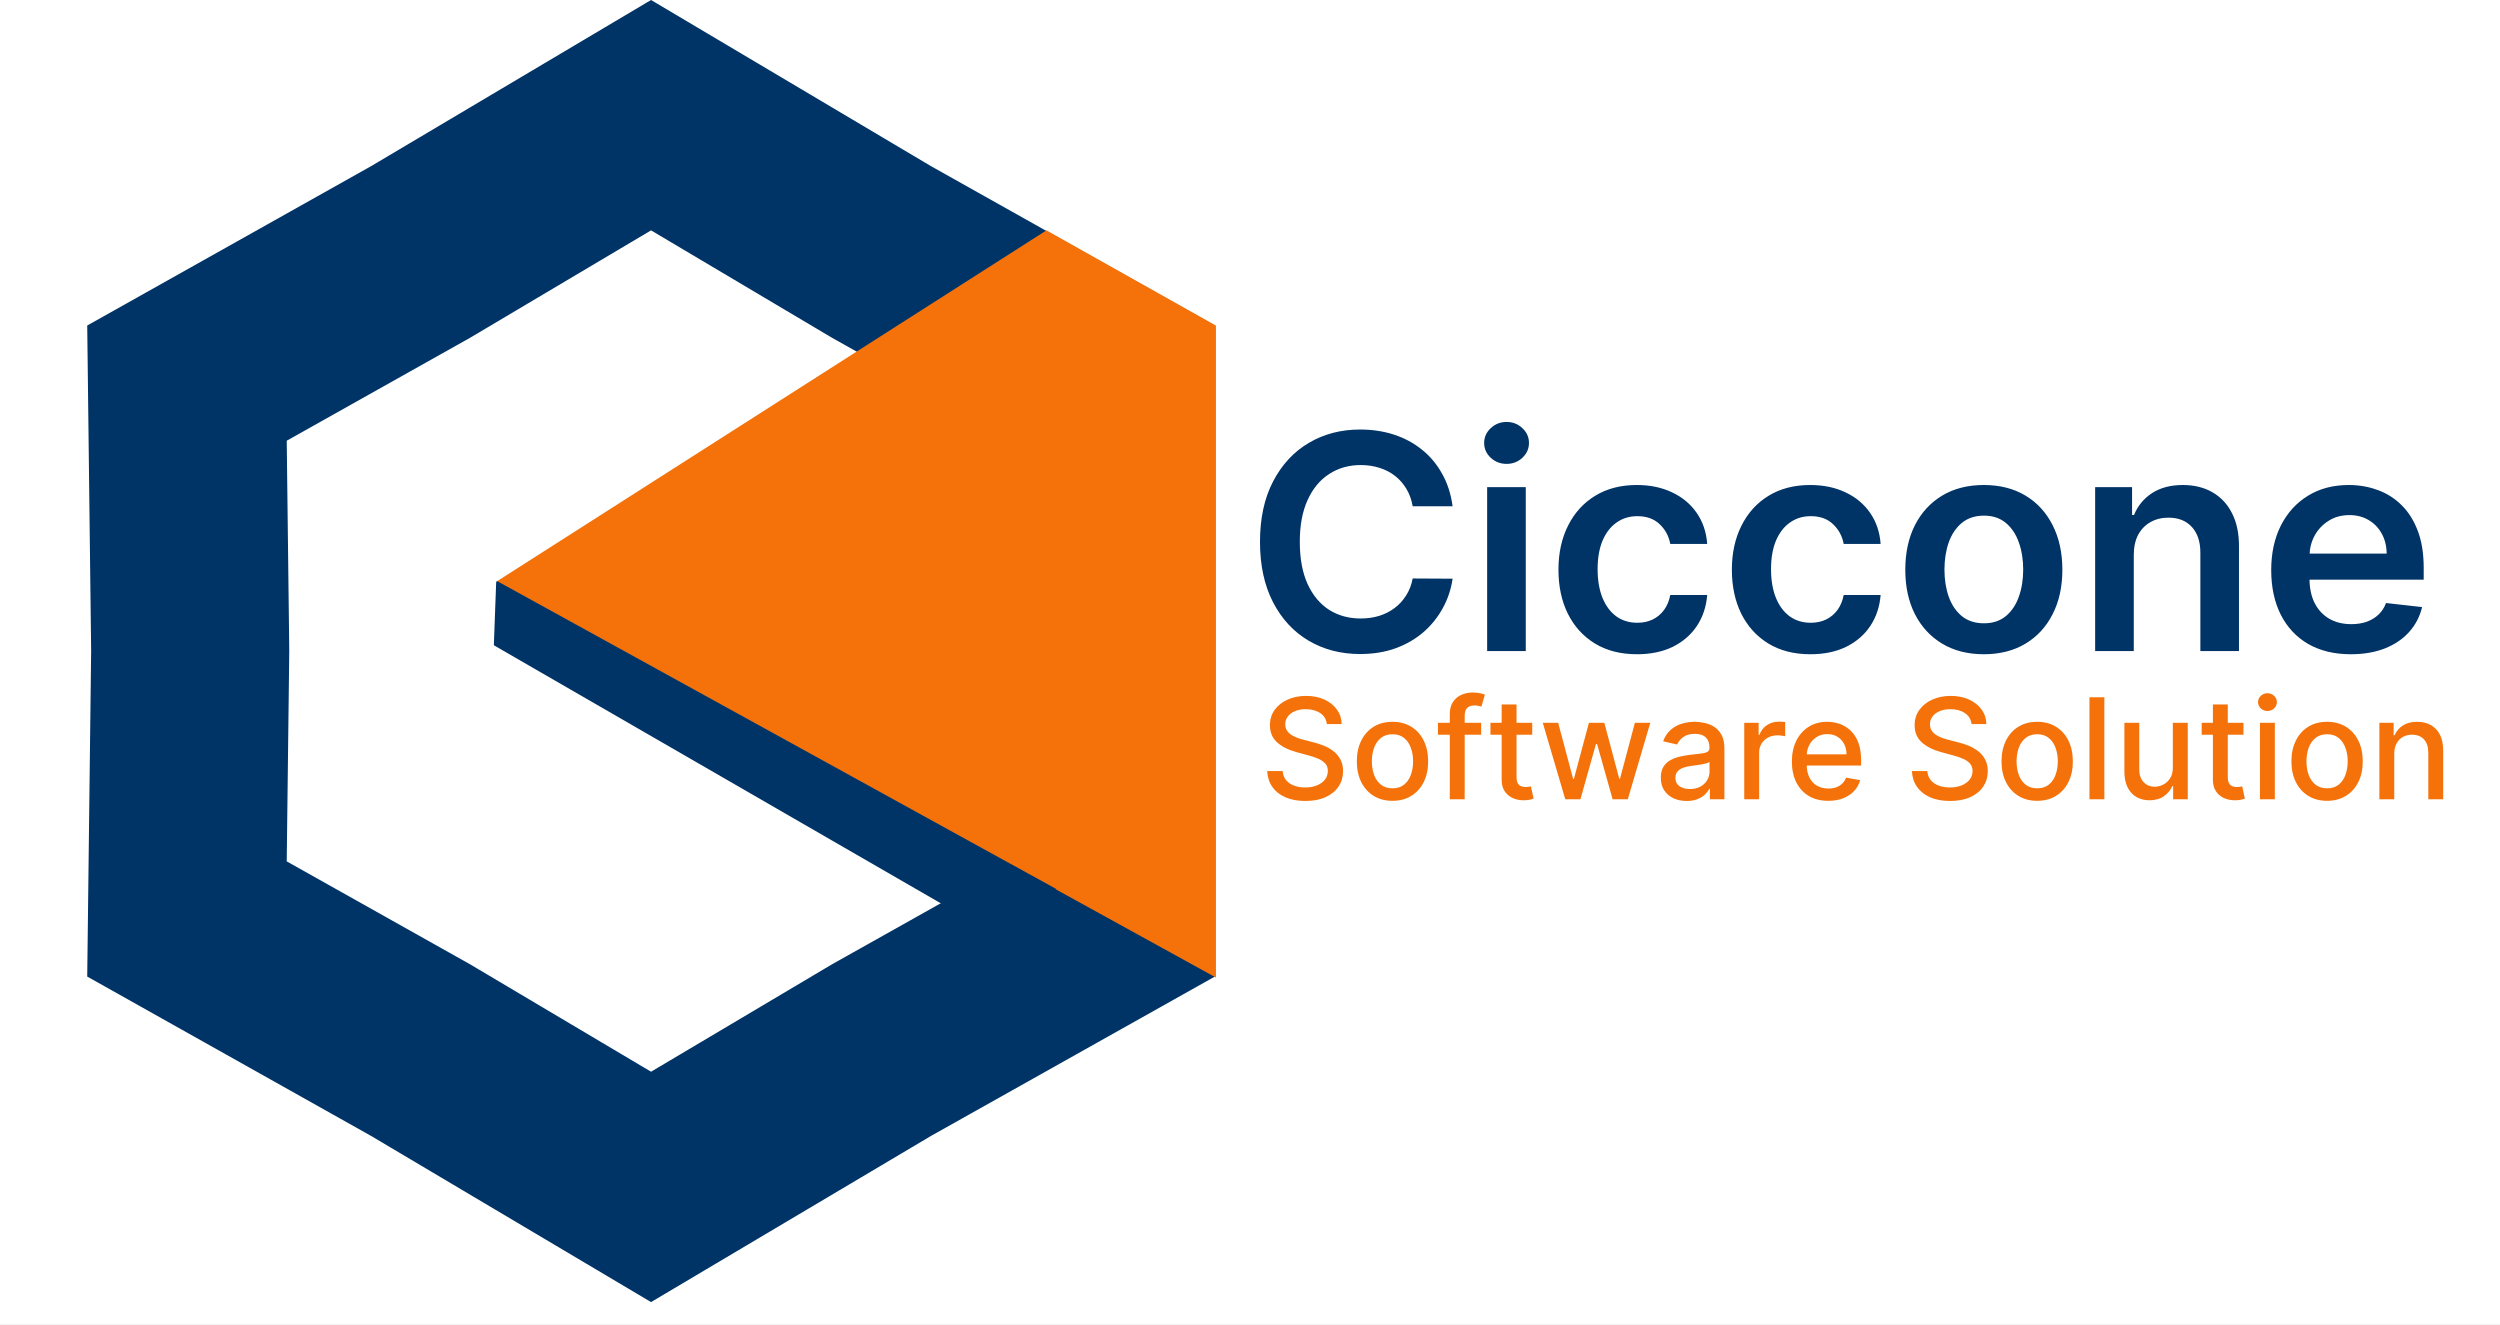
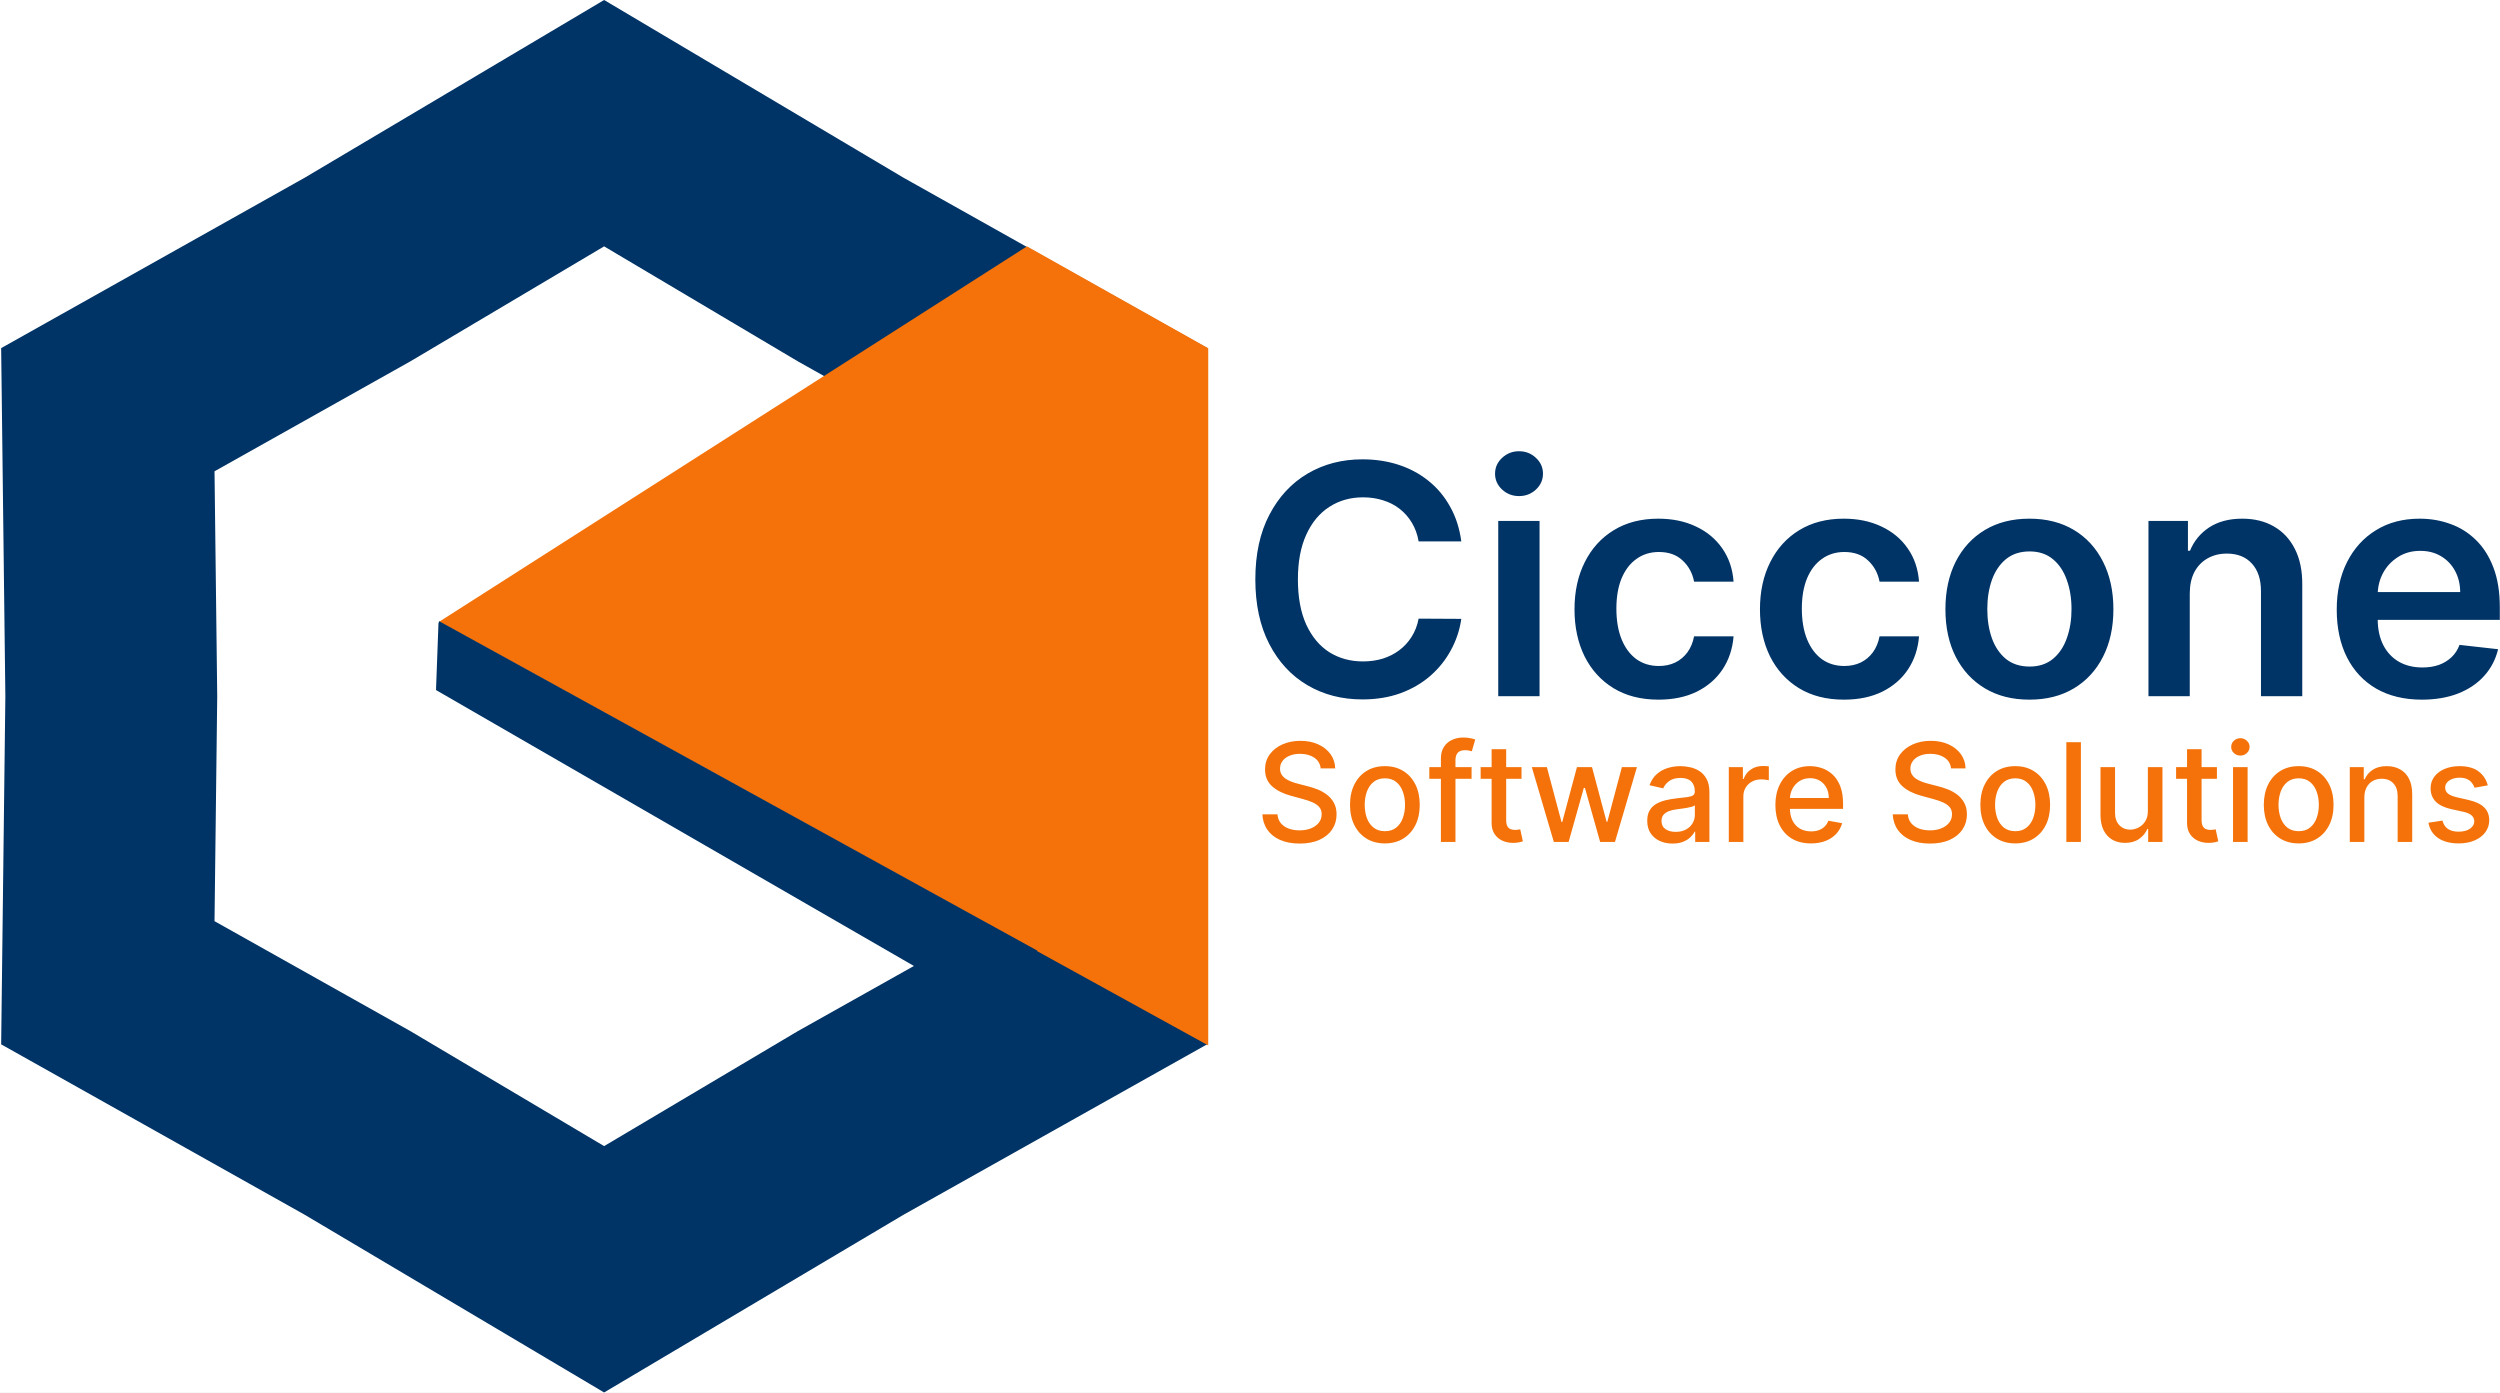
- <svg xmlns="http://www.w3.org/2000/svg" width="1248" height="661" viewBox="0 0 1248 661" fill="none">
-   <rect width="1248" height="661" fill="white" />
-   <path d="M325 0L464.75 82.946L606.458 162.5L604.5 325L606.458 487.5L464.75 567.054L325 650L185.25 567.054L43.542 487.5L45.5 325L43.542 162.5L185.25 82.946L325 0Z" fill="#003366" />
-   <path d="M325 115L415.3 168.596L506.865 220L505.6 325L506.865 430L415.3 481.404L325 535L234.7 481.404L143.135 430L144.4 325L143.135 220L234.7 168.596L325 115Z" fill="white" />
-   <path d="M522.382 115L607 162.564V488L248 290.235L522.382 115Z" fill="#F47209" />
-   <path d="M248.01 289.983L527.217 443.759L509.987 474.226L234.051 314.914L248.01 289.983Z" fill="#003366" />
-   <path d="M247.748 289.053L246.358 326.763L219.976 314.721L247.748 289.053Z" fill="white" />
-   <path d="M725.137 252.717H705.215C704.647 249.45 703.599 246.555 702.072 244.034C700.545 241.477 698.646 239.311 696.373 237.536C694.1 235.76 691.508 234.428 688.596 233.54C685.719 232.617 682.612 232.156 679.274 232.156C673.344 232.156 668.088 233.647 663.507 236.63C658.926 239.577 655.339 243.91 652.747 249.627C650.155 255.309 648.859 262.251 648.859 270.455C648.859 278.8 650.155 285.831 652.747 291.548C655.375 297.23 658.962 301.527 663.507 304.439C668.088 307.315 673.326 308.754 679.221 308.754C682.488 308.754 685.542 308.327 688.383 307.475C691.259 306.587 693.834 305.291 696.107 303.587C698.415 301.882 700.35 299.787 701.913 297.301C703.511 294.815 704.612 291.974 705.215 288.778L725.137 288.885C724.391 294.07 722.776 298.935 720.29 303.48C717.839 308.026 714.626 312.038 710.648 315.518C706.671 318.963 702.019 321.662 696.692 323.615C691.366 325.533 685.453 326.491 678.955 326.491C669.366 326.491 660.808 324.272 653.28 319.833C645.751 315.394 639.821 308.984 635.489 300.604C631.156 292.223 628.99 282.173 628.99 270.455C628.99 258.7 631.174 248.651 635.542 240.305C639.91 231.925 645.858 225.515 653.386 221.076C660.915 216.637 669.438 214.418 678.955 214.418C685.027 214.418 690.673 215.27 695.893 216.974C701.114 218.679 705.766 221.183 709.849 224.485C713.933 227.752 717.289 231.765 719.917 236.523C722.58 241.246 724.32 246.644 725.137 252.717ZM742.382 325V243.182H761.665V325H742.382ZM752.077 231.57C749.023 231.57 746.395 230.558 744.193 228.533C741.992 226.474 740.891 224.006 740.891 221.129C740.891 218.217 741.992 215.749 744.193 213.725C746.395 211.665 749.023 210.636 752.077 210.636C755.166 210.636 757.794 211.665 759.96 213.725C762.162 215.749 763.263 218.217 763.263 221.129C763.263 224.006 762.162 226.474 759.96 228.533C757.794 230.558 755.166 231.57 752.077 231.57ZM817.183 326.598C809.015 326.598 802.001 324.805 796.142 321.218C790.318 317.631 785.826 312.678 782.665 306.357C779.54 300 777.978 292.685 777.978 284.411C777.978 276.101 779.576 268.768 782.772 262.411C785.968 256.019 790.478 251.048 796.302 247.496C802.161 243.91 809.086 242.116 817.076 242.116C823.717 242.116 829.594 243.342 834.707 245.792C839.857 248.207 843.958 251.634 847.012 256.072C850.066 260.476 851.806 265.625 852.232 271.52H833.802C833.056 267.578 831.281 264.293 828.475 261.665C825.705 259.002 821.994 257.67 817.342 257.67C813.401 257.67 809.938 258.736 806.955 260.866C803.972 262.962 801.646 265.98 799.977 269.922C798.344 273.864 797.527 278.587 797.527 284.091C797.527 289.666 798.344 294.46 799.977 298.473C801.611 302.45 803.901 305.522 806.849 307.688C809.832 309.819 813.33 310.884 817.342 310.884C820.183 310.884 822.722 310.352 824.96 309.286C827.232 308.185 829.132 306.605 830.659 304.545C832.186 302.486 833.234 299.982 833.802 297.035H852.232C851.771 302.823 850.066 307.955 847.119 312.429C844.171 316.868 840.158 320.348 835.08 322.869C830.002 325.355 824.036 326.598 817.183 326.598ZM903.755 326.598C895.587 326.598 888.574 324.805 882.714 321.218C876.89 317.631 872.398 312.678 869.238 306.357C866.113 300 864.55 292.685 864.55 284.411C864.55 276.101 866.148 268.768 869.344 262.411C872.54 256.019 877.05 251.048 882.874 247.496C888.733 243.91 895.658 242.116 903.648 242.116C910.289 242.116 916.166 243.342 921.28 245.792C926.429 248.207 930.53 251.634 933.584 256.072C936.638 260.476 938.378 265.625 938.805 271.52H920.374C919.628 267.578 917.853 264.293 915.047 261.665C912.278 259.002 908.567 257.67 903.915 257.67C899.973 257.67 896.51 258.736 893.528 260.866C890.545 262.962 888.219 265.98 886.55 269.922C884.916 273.864 884.099 278.587 884.099 284.091C884.099 289.666 884.916 294.46 886.55 298.473C888.183 302.45 890.474 305.522 893.421 307.688C896.404 309.819 899.902 310.884 903.915 310.884C906.756 310.884 909.295 310.352 911.532 309.286C913.805 308.185 915.704 306.605 917.231 304.545C918.758 302.486 919.806 299.982 920.374 297.035H938.805C938.343 302.823 936.638 307.955 933.691 312.429C930.743 316.868 926.731 320.348 921.653 322.869C916.574 325.355 910.608 326.598 903.755 326.598ZM990.327 326.598C982.337 326.598 975.412 324.84 969.553 321.325C963.694 317.809 959.148 312.891 955.917 306.57C952.721 300.249 951.123 292.862 951.123 284.411C951.123 275.959 952.721 268.555 955.917 262.198C959.148 255.842 963.694 250.906 969.553 247.39C975.412 243.874 982.337 242.116 990.327 242.116C998.317 242.116 1005.24 243.874 1011.1 247.39C1016.96 250.906 1021.49 255.842 1024.68 262.198C1027.92 268.555 1029.53 275.959 1029.53 284.411C1029.53 292.862 1027.92 300.249 1024.68 306.57C1021.49 312.891 1016.96 317.809 1011.1 321.325C1005.24 324.84 998.317 326.598 990.327 326.598ZM990.434 311.151C994.766 311.151 998.388 309.961 1001.3 307.582C1004.21 305.167 1006.38 301.935 1007.8 297.887C1009.25 293.839 1009.98 289.329 1009.98 284.357C1009.98 279.35 1009.25 274.822 1007.8 270.774C1006.38 266.69 1004.21 263.441 1001.3 261.026C998.388 258.612 994.766 257.404 990.434 257.404C985.995 257.404 982.301 258.612 979.354 261.026C976.442 263.441 974.258 266.69 972.802 270.774C971.382 274.822 970.672 279.35 970.672 284.357C970.672 289.329 971.382 293.839 972.802 297.887C974.258 301.935 976.442 305.167 979.354 307.582C982.301 309.961 985.995 311.151 990.434 311.151ZM1065.18 277.06V325H1045.9V243.182H1064.33V257.085H1065.29C1067.17 252.504 1070.17 248.864 1074.29 246.165C1078.44 243.466 1083.58 242.116 1089.68 242.116C1095.33 242.116 1100.25 243.324 1104.44 245.739C1108.66 248.153 1111.93 251.651 1114.24 256.232C1116.58 260.813 1117.74 266.371 1117.7 272.905V325H1098.42V275.888C1098.42 270.419 1097 266.14 1094.16 263.05C1091.35 259.961 1087.46 258.416 1082.49 258.416C1079.12 258.416 1076.12 259.162 1073.49 260.653C1070.9 262.109 1068.86 264.222 1067.36 266.992C1065.91 269.762 1065.18 273.118 1065.18 277.06ZM1173.53 326.598C1165.32 326.598 1158.24 324.893 1152.27 321.484C1146.34 318.04 1141.78 313.175 1138.58 306.889C1135.39 300.568 1133.79 293.129 1133.79 284.57C1133.79 276.154 1135.39 268.768 1138.58 262.411C1141.81 256.019 1146.32 251.048 1152.11 247.496C1157.9 243.91 1164.7 242.116 1172.51 242.116C1177.56 242.116 1182.31 242.933 1186.79 244.567C1191.3 246.165 1195.28 248.651 1198.72 252.024C1202.2 255.398 1204.94 259.695 1206.92 264.915C1208.91 270.099 1209.91 276.278 1209.91 283.452V289.364H1142.84V276.367H1191.42C1191.39 272.674 1190.59 269.389 1189.03 266.513C1187.46 263.601 1185.28 261.31 1182.47 259.641C1179.7 257.972 1176.47 257.138 1172.78 257.138C1168.84 257.138 1165.38 258.097 1162.39 260.014C1159.41 261.896 1157.08 264.382 1155.41 267.472C1153.78 270.526 1152.95 273.881 1152.91 277.539V288.885C1152.91 293.643 1153.78 297.727 1155.52 301.136C1157.26 304.51 1159.69 307.102 1162.82 308.913C1165.94 310.689 1169.6 311.577 1173.79 311.577C1176.6 311.577 1179.14 311.186 1181.41 310.405C1183.68 309.588 1185.65 308.398 1187.32 306.836C1188.99 305.273 1190.25 303.338 1191.1 301.03L1209.11 303.054C1207.97 307.812 1205.81 311.967 1202.61 315.518C1199.45 319.034 1195.4 321.768 1190.46 323.722C1185.53 325.639 1179.88 326.598 1173.53 326.598Z" fill="#003366" />
-   <path d="M662.359 361.464C662.094 359.111 661 357.288 659.078 355.996C657.156 354.687 654.736 354.032 651.82 354.032C649.732 354.032 647.925 354.363 646.401 355.026C644.876 355.673 643.691 356.567 642.846 357.711C642.017 358.838 641.603 360.122 641.603 361.564C641.603 362.774 641.885 363.818 642.448 364.696C643.028 365.574 643.782 366.312 644.71 366.908C645.655 367.488 646.666 367.977 647.743 368.375C648.82 368.756 649.856 369.071 650.85 369.32L655.822 370.612C657.446 371.01 659.111 371.549 660.818 372.228C662.525 372.907 664.108 373.802 665.566 374.913C667.024 376.023 668.201 377.398 669.096 379.039C670.007 380.68 670.463 382.643 670.463 384.93C670.463 387.814 669.717 390.374 668.226 392.612C666.751 394.849 664.605 396.614 661.788 397.906C658.987 399.199 655.598 399.845 651.621 399.845C647.809 399.845 644.511 399.24 641.727 398.031C638.943 396.821 636.764 395.106 635.19 392.885C633.615 390.648 632.745 387.996 632.58 384.93H640.286C640.435 386.77 641.031 388.303 642.075 389.529C643.136 390.739 644.487 391.642 646.127 392.239C647.784 392.819 649.599 393.109 651.571 393.109C653.742 393.109 655.673 392.769 657.363 392.089C659.07 391.393 660.412 390.432 661.39 389.206C662.368 387.963 662.857 386.513 662.857 384.856C662.857 383.348 662.426 382.113 661.564 381.152C660.719 380.191 659.567 379.395 658.109 378.766C656.667 378.136 655.035 377.581 653.212 377.1L647.196 375.46C643.119 374.349 639.888 372.717 637.501 370.562C635.132 368.408 633.947 365.558 633.947 362.011C633.947 359.078 634.742 356.518 636.333 354.33C637.924 352.143 640.078 350.444 642.796 349.234C645.514 348.008 648.58 347.395 651.994 347.395C655.441 347.395 658.482 348 661.116 349.21C663.768 350.419 665.856 352.085 667.381 354.206C668.905 356.311 669.701 358.73 669.767 361.464H662.359ZM695.128 399.771C691.549 399.771 688.425 398.95 685.757 397.31C683.089 395.669 681.017 393.374 679.542 390.424C678.068 387.474 677.33 384.027 677.33 380.083C677.33 376.122 678.068 372.659 679.542 369.692C681.017 366.726 683.089 364.423 685.757 362.782C688.425 361.141 691.549 360.321 695.128 360.321C698.708 360.321 701.832 361.141 704.5 362.782C707.168 364.423 709.239 366.726 710.714 369.692C712.189 372.659 712.927 376.122 712.927 380.083C712.927 384.027 712.189 387.474 710.714 390.424C709.239 393.374 707.168 395.669 704.5 397.31C701.832 398.95 698.708 399.771 695.128 399.771ZM695.153 393.531C697.473 393.531 699.396 392.918 700.92 391.692C702.445 390.465 703.572 388.833 704.301 386.795C705.047 384.756 705.42 382.511 705.42 380.058C705.42 377.622 705.047 375.385 704.301 373.347C703.572 371.292 702.445 369.643 700.92 368.4C699.396 367.157 697.473 366.536 695.153 366.536C692.817 366.536 690.878 367.157 689.336 368.4C687.812 369.643 686.677 371.292 685.931 373.347C685.202 375.385 684.837 377.622 684.837 380.058C684.837 382.511 685.202 384.756 685.931 386.795C686.677 388.833 687.812 390.465 689.336 391.692C690.878 392.918 692.817 393.531 695.153 393.531ZM739.394 360.818V366.784H717.817V360.818H739.394ZM723.734 399V356.393C723.734 354.007 724.256 352.027 725.3 350.452C726.344 348.862 727.728 347.677 729.451 346.898C731.174 346.102 733.047 345.705 735.069 345.705C736.56 345.705 737.836 345.829 738.897 346.077C739.958 346.309 740.745 346.525 741.259 346.724L739.518 352.739C739.17 352.64 738.723 352.524 738.176 352.391C737.629 352.242 736.966 352.168 736.188 352.168C734.381 352.168 733.089 352.615 732.31 353.51C731.547 354.405 731.166 355.697 731.166 357.388V399H723.734ZM764.886 360.818V366.784H744.03V360.818H764.886ZM749.623 351.67H757.056V387.789C757.056 389.231 757.271 390.316 757.702 391.045C758.133 391.758 758.688 392.247 759.368 392.512C760.064 392.761 760.818 392.885 761.63 392.885C762.226 392.885 762.748 392.844 763.196 392.761C763.643 392.678 763.991 392.612 764.24 392.562L765.582 398.702C765.151 398.867 764.538 399.033 763.743 399.199C762.947 399.381 761.953 399.481 760.76 399.497C758.804 399.53 756.981 399.182 755.291 398.453C753.6 397.724 752.233 396.597 751.189 395.072C750.145 393.548 749.623 391.634 749.623 389.33V351.67ZM781.385 399L770.15 360.818H777.831L785.313 388.858H785.686L793.193 360.818H800.874L808.331 388.734H808.704L816.137 360.818H823.818L812.607 399H805.025L797.27 371.433H796.698L788.942 399H781.385ZM841.983 399.845C839.563 399.845 837.376 399.398 835.42 398.503C833.465 397.591 831.915 396.274 830.772 394.55C829.645 392.827 829.082 390.714 829.082 388.212C829.082 386.057 829.496 384.284 830.325 382.892C831.153 381.5 832.272 380.398 833.68 379.586C835.089 378.774 836.663 378.161 838.403 377.746C840.143 377.332 841.917 377.017 843.723 376.802C846.01 376.537 847.866 376.321 849.291 376.156C850.716 375.973 851.752 375.683 852.398 375.286C853.045 374.888 853.368 374.241 853.368 373.347V373.173C853.368 371.002 852.755 369.32 851.528 368.126C850.319 366.933 848.512 366.337 846.109 366.337C843.607 366.337 841.635 366.892 840.193 368.002C838.768 369.096 837.782 370.314 837.235 371.656L830.25 370.065C831.079 367.745 832.288 365.873 833.879 364.447C835.487 363.006 837.335 361.962 839.423 361.315C841.511 360.652 843.706 360.321 846.01 360.321C847.535 360.321 849.15 360.503 850.857 360.868C852.581 361.216 854.188 361.862 855.68 362.807C857.188 363.751 858.422 365.102 859.384 366.859C860.345 368.599 860.825 370.861 860.825 373.645V399H853.567V393.78H853.268C852.788 394.741 852.067 395.686 851.106 396.614C850.145 397.542 848.91 398.312 847.402 398.925C845.894 399.539 844.088 399.845 841.983 399.845ZM843.599 393.879C845.654 393.879 847.41 393.473 848.869 392.661C850.344 391.849 851.462 390.789 852.224 389.479C853.003 388.154 853.393 386.737 853.393 385.229V380.307C853.128 380.572 852.614 380.821 851.852 381.053C851.106 381.268 850.252 381.459 849.291 381.624C848.33 381.773 847.394 381.914 846.482 382.047C845.571 382.163 844.808 382.262 844.195 382.345C842.754 382.527 841.436 382.834 840.243 383.265C839.066 383.696 838.122 384.317 837.409 385.129C836.713 385.925 836.365 386.985 836.365 388.311C836.365 390.151 837.045 391.543 838.403 392.487C839.762 393.415 841.494 393.879 843.599 393.879ZM870.725 399V360.818H877.909V366.884H878.307C879.003 364.829 880.229 363.213 881.986 362.036C883.759 360.843 885.764 360.246 888.001 360.246C888.465 360.246 889.012 360.263 889.642 360.296C890.288 360.329 890.794 360.371 891.158 360.42V367.53C890.86 367.447 890.33 367.356 889.567 367.256C888.805 367.14 888.043 367.082 887.28 367.082C885.524 367.082 883.958 367.455 882.582 368.201C881.223 368.93 880.146 369.949 879.351 371.259C878.555 372.551 878.157 374.026 878.157 375.683V399H870.725ZM912.679 399.771C908.917 399.771 905.677 398.967 902.96 397.359C900.258 395.735 898.17 393.457 896.695 390.523C895.237 387.574 894.508 384.118 894.508 380.158C894.508 376.247 895.237 372.8 896.695 369.817C898.17 366.834 900.225 364.505 902.86 362.832C905.512 361.158 908.611 360.321 912.157 360.321C914.311 360.321 916.399 360.677 918.421 361.39C920.443 362.103 922.258 363.221 923.865 364.746C925.473 366.27 926.74 368.251 927.668 370.687C928.596 373.106 929.06 376.048 929.06 379.511V382.146H898.709V376.578H921.777C921.777 374.623 921.379 372.891 920.584 371.383C919.788 369.858 918.67 368.657 917.228 367.778C915.803 366.9 914.129 366.461 912.207 366.461C910.119 366.461 908.296 366.975 906.738 368.002C905.197 369.013 904.004 370.339 903.158 371.979C902.33 373.603 901.915 375.368 901.915 377.274V381.624C901.915 384.176 902.363 386.347 903.258 388.137C904.169 389.927 905.437 391.294 907.061 392.239C908.685 393.167 910.583 393.631 912.754 393.631C914.162 393.631 915.446 393.432 916.607 393.034C917.767 392.62 918.769 392.007 919.614 391.195C920.46 390.383 921.106 389.38 921.553 388.187L928.588 389.455C928.025 391.526 927.014 393.341 925.555 394.898C924.114 396.44 922.299 397.641 920.112 398.503C917.941 399.348 915.463 399.771 912.679 399.771ZM984.195 361.464C983.93 359.111 982.836 357.288 980.914 355.996C978.992 354.687 976.572 354.032 973.656 354.032C971.567 354.032 969.761 354.363 968.237 355.026C966.712 355.673 965.527 356.567 964.682 357.711C963.853 358.838 963.439 360.122 963.439 361.564C963.439 362.774 963.721 363.818 964.284 364.696C964.864 365.574 965.618 366.312 966.546 366.908C967.491 367.488 968.502 367.977 969.579 368.375C970.656 368.756 971.692 369.071 972.686 369.32L977.658 370.612C979.282 371.01 980.947 371.549 982.654 372.228C984.361 372.907 985.944 373.802 987.402 374.913C988.86 376.023 990.037 377.398 990.932 379.039C991.843 380.68 992.299 382.643 992.299 384.93C992.299 387.814 991.553 390.374 990.062 392.612C988.587 394.849 986.441 396.614 983.624 397.906C980.823 399.199 977.434 399.845 973.457 399.845C969.645 399.845 966.347 399.24 963.563 398.031C960.779 396.821 958.6 395.106 957.026 392.885C955.451 390.648 954.581 387.996 954.415 384.93H962.121C962.271 386.77 962.867 388.303 963.911 389.529C964.972 390.739 966.322 391.642 967.963 392.239C969.62 392.819 971.435 393.109 973.407 393.109C975.578 393.109 977.509 392.769 979.199 392.089C980.906 391.393 982.248 390.432 983.226 389.206C984.204 387.963 984.692 386.513 984.692 384.856C984.692 383.348 984.262 382.113 983.4 381.152C982.555 380.191 981.403 379.395 979.945 378.766C978.503 378.136 976.871 377.581 975.048 377.1L969.032 375.46C964.955 374.349 961.724 372.717 959.337 370.562C956.968 368.408 955.783 365.558 955.783 362.011C955.783 359.078 956.578 356.518 958.169 354.33C959.76 352.143 961.914 350.444 964.632 349.234C967.35 348.008 970.416 347.395 973.83 347.395C977.277 347.395 980.317 348 982.952 349.21C985.604 350.419 987.692 352.085 989.217 354.206C990.741 356.311 991.537 358.73 991.603 361.464H984.195ZM1016.96 399.771C1013.38 399.771 1010.26 398.95 1007.59 397.31C1004.92 395.669 1002.85 393.374 1001.38 390.424C999.903 387.474 999.166 384.027 999.166 380.083C999.166 376.122 999.903 372.659 1001.38 369.692C1002.85 366.726 1004.92 364.423 1007.59 362.782C1010.26 361.141 1013.38 360.321 1016.96 360.321C1020.54 360.321 1023.67 361.141 1026.34 362.782C1029 364.423 1031.08 366.726 1032.55 369.692C1034.03 372.659 1034.76 376.122 1034.76 380.083C1034.76 384.027 1034.03 387.474 1032.55 390.424C1031.08 393.374 1029 395.669 1026.34 397.31C1023.67 398.95 1020.54 399.771 1016.96 399.771ZM1016.99 393.531C1019.31 393.531 1021.23 392.918 1022.76 391.692C1024.28 390.465 1025.41 388.833 1026.14 386.795C1026.88 384.756 1027.26 382.511 1027.26 380.058C1027.26 377.622 1026.88 375.385 1026.14 373.347C1025.41 371.292 1024.28 369.643 1022.76 368.4C1021.23 367.157 1019.31 366.536 1016.99 366.536C1014.65 366.536 1012.71 367.157 1011.17 368.4C1009.65 369.643 1008.51 371.292 1007.77 373.347C1007.04 375.385 1006.67 377.622 1006.67 380.058C1006.67 382.511 1007.04 384.756 1007.77 386.795C1008.51 388.833 1009.65 390.465 1011.17 391.692C1012.71 392.918 1014.65 393.531 1016.99 393.531ZM1050.49 348.091V399H1043.06V348.091H1050.49ZM1084.68 383.165V360.818H1092.13V399H1084.83V392.388H1084.43C1083.55 394.426 1082.14 396.125 1080.2 397.484C1078.28 398.826 1075.89 399.497 1073.02 399.497C1070.57 399.497 1068.4 398.959 1066.51 397.881C1064.63 396.788 1063.16 395.172 1062.08 393.034C1061.02 390.896 1060.49 388.253 1060.49 385.104V360.818H1067.92V384.21C1067.92 386.811 1068.64 388.883 1070.09 390.424C1071.53 391.965 1073.4 392.736 1075.7 392.736C1077.1 392.736 1078.48 392.388 1079.85 391.692C1081.25 390.996 1082.4 389.943 1083.31 388.535C1084.24 387.126 1084.69 385.336 1084.68 383.165ZM1119.94 360.818V366.784H1099.09V360.818H1119.94ZM1104.68 351.67H1112.11V387.789C1112.11 389.231 1112.33 390.316 1112.76 391.045C1113.19 391.758 1113.75 392.247 1114.43 392.512C1115.12 392.761 1115.88 392.885 1116.69 392.885C1117.28 392.885 1117.81 392.844 1118.25 392.761C1118.7 392.678 1119.05 392.612 1119.3 392.562L1120.64 398.702C1120.21 398.867 1119.6 399.033 1118.8 399.199C1118.01 399.381 1117.01 399.481 1115.82 399.497C1113.86 399.53 1112.04 399.182 1110.35 398.453C1108.66 397.724 1107.29 396.597 1106.25 395.072C1105.2 393.548 1104.68 391.634 1104.68 389.33V351.67ZM1128.17 399V360.818H1135.6V399H1128.17ZM1131.92 354.927C1130.63 354.927 1129.52 354.496 1128.59 353.634C1127.68 352.756 1127.22 351.712 1127.22 350.502C1127.22 349.276 1127.68 348.232 1128.59 347.37C1129.52 346.492 1130.63 346.053 1131.92 346.053C1133.21 346.053 1134.31 346.492 1135.23 347.37C1136.15 348.232 1136.62 349.276 1136.62 350.502C1136.62 351.712 1136.15 352.756 1135.23 353.634C1134.31 354.496 1133.21 354.927 1131.92 354.927ZM1161.68 399.771C1158.1 399.771 1154.98 398.95 1152.31 397.31C1149.64 395.669 1147.57 393.374 1146.1 390.424C1144.62 387.474 1143.88 384.027 1143.88 380.083C1143.88 376.122 1144.62 372.659 1146.1 369.692C1147.57 366.726 1149.64 364.423 1152.31 362.782C1154.98 361.141 1158.1 360.321 1161.68 360.321C1165.26 360.321 1168.38 361.141 1171.05 362.782C1173.72 364.423 1175.79 366.726 1177.27 369.692C1178.74 372.659 1179.48 376.122 1179.48 380.083C1179.48 384.027 1178.74 387.474 1177.27 390.424C1175.79 393.374 1173.72 395.669 1171.05 397.31C1168.38 398.95 1165.26 399.771 1161.68 399.771ZM1161.71 393.531C1164.03 393.531 1165.95 392.918 1167.47 391.692C1169 390.465 1170.12 388.833 1170.85 386.795C1171.6 384.756 1171.97 382.511 1171.97 380.058C1171.97 377.622 1171.6 375.385 1170.85 373.347C1170.12 371.292 1169 369.643 1167.47 368.4C1165.95 367.157 1164.03 366.536 1161.71 366.536C1159.37 366.536 1157.43 367.157 1155.89 368.4C1154.36 369.643 1153.23 371.292 1152.48 373.347C1151.75 375.385 1151.39 377.622 1151.39 380.058C1151.39 382.511 1151.75 384.756 1152.48 386.795C1153.23 388.833 1154.36 390.465 1155.89 391.692C1157.43 392.918 1159.37 393.531 1161.71 393.531ZM1195.21 376.33V399H1187.78V360.818H1194.91V367.033H1195.38C1196.26 365.011 1197.64 363.387 1199.51 362.161C1201.4 360.934 1203.78 360.321 1206.64 360.321C1209.24 360.321 1211.52 360.868 1213.48 361.962C1215.43 363.039 1216.95 364.646 1218.03 366.784C1219.11 368.922 1219.64 371.565 1219.64 374.714V399H1212.21V375.609C1212.21 372.841 1211.49 370.679 1210.05 369.121C1208.61 367.546 1206.63 366.759 1204.11 366.759C1202.38 366.759 1200.85 367.132 1199.51 367.878C1198.18 368.624 1197.13 369.717 1196.35 371.159C1195.59 372.584 1195.21 374.308 1195.21 376.33Z" fill="#F47209" />
+ <svg xmlns="http://www.w3.org/2000/svg" width="1167" height="650" viewBox="0 0 1167 650" fill="none">
+   <rect width="1167" height="650" fill="white" />
+   <path d="M282 0L421.75 82.946L563.458 162.5L561.5 325L563.458 487.5L421.75 567.054L282 650L142.25 567.054L0.542 487.5L2.5 325L0.542 162.5L142.25 82.946L282 0Z" fill="#003366" />
+   <path d="M282 115L372.3 168.596L463.865 220L462.6 325L463.865 430L372.3 481.404L282 535L191.7 481.404L100.135 430L101.4 325L100.135 220L191.7 168.596L282 115Z" fill="white" />
+   <path d="M479.382 115L564 162.564V488L205 290.235L479.382 115Z" fill="#F47209" />
+   <path d="M205.01 289.983L484.217 443.759L466.987 474.226L191.051 314.914L205.01 289.983Z" fill="#003366" />
+   <path d="M204.748 289.053L203.358 326.763L176.976 314.721L204.748 289.053Z" fill="white" />
+   <path d="M682.137 252.717H662.215C661.647 249.45 660.599 246.555 659.072 244.034C657.545 241.477 655.646 239.311 653.373 237.536C651.1 235.76 648.508 234.428 645.596 233.54C642.719 232.617 639.612 232.156 636.274 232.156C630.344 232.156 625.088 233.647 620.507 236.63C615.926 239.577 612.339 243.91 609.747 249.627C607.155 255.309 605.859 262.251 605.859 270.455C605.859 278.8 607.155 285.831 609.747 291.548C612.375 297.23 615.962 301.527 620.507 304.439C625.088 307.315 630.326 308.754 636.221 308.754C639.488 308.754 642.542 308.327 645.383 307.475C648.259 306.587 650.834 305.291 653.107 303.587C655.415 301.882 657.35 299.787 658.913 297.301C660.511 294.815 661.612 291.974 662.215 288.778L682.137 288.885C681.391 294.07 679.776 298.935 677.29 303.48C674.839 308.026 671.626 312.038 667.648 315.518C663.671 318.963 659.019 321.662 653.692 323.615C648.366 325.533 642.453 326.491 635.955 326.491C626.366 326.491 617.808 324.272 610.28 319.833C602.751 315.394 596.821 308.984 592.489 300.604C588.156 292.223 585.99 282.173 585.99 270.455C585.99 258.7 588.174 248.651 592.542 240.305C596.91 231.925 602.858 225.515 610.386 221.076C617.915 216.637 626.438 214.418 635.955 214.418C642.027 214.418 647.673 215.27 652.893 216.974C658.114 218.679 662.766 221.183 666.849 224.485C670.933 227.752 674.289 231.765 676.917 236.523C679.58 241.246 681.32 246.644 682.137 252.717ZM699.382 325V243.182H718.665V325H699.382ZM709.077 231.57C706.023 231.57 703.395 230.558 701.193 228.533C698.992 226.474 697.891 224.006 697.891 221.129C697.891 218.217 698.992 215.749 701.193 213.725C703.395 211.665 706.023 210.636 709.077 210.636C712.166 210.636 714.794 211.665 716.96 213.725C719.162 215.749 720.263 218.217 720.263 221.129C720.263 224.006 719.162 226.474 716.96 228.533C714.794 230.558 712.166 231.57 709.077 231.57ZM774.183 326.598C766.015 326.598 759.001 324.805 753.142 321.218C747.318 317.631 742.826 312.678 739.665 306.357C736.54 300 734.978 292.685 734.978 284.411C734.978 276.101 736.576 268.768 739.772 262.411C742.968 256.019 747.478 251.048 753.302 247.496C759.161 243.91 766.086 242.116 774.076 242.116C780.717 242.116 786.594 243.342 791.707 245.792C796.857 248.207 800.958 251.634 804.012 256.072C807.066 260.476 808.806 265.625 809.232 271.52H790.802C790.056 267.578 788.281 264.293 785.475 261.665C782.705 259.002 778.994 257.67 774.342 257.67C770.401 257.67 766.938 258.736 763.955 260.866C760.972 262.962 758.646 265.98 756.977 269.922C755.344 273.864 754.527 278.587 754.527 284.091C754.527 289.666 755.344 294.46 756.977 298.473C758.611 302.45 760.901 305.522 763.849 307.688C766.832 309.819 770.33 310.884 774.342 310.884C777.183 310.884 779.722 310.352 781.96 309.286C784.232 308.185 786.132 306.605 787.659 304.545C789.186 302.486 790.234 299.982 790.802 297.035H809.232C808.771 302.823 807.066 307.955 804.119 312.429C801.171 316.868 797.158 320.348 792.08 322.869C787.002 325.355 781.036 326.598 774.183 326.598ZM860.755 326.598C852.587 326.598 845.574 324.805 839.714 321.218C833.89 317.631 829.398 312.678 826.238 306.357C823.113 300 821.55 292.685 821.55 284.411C821.55 276.101 823.148 268.768 826.344 262.411C829.54 256.019 834.05 251.048 839.874 247.496C845.733 243.91 852.658 242.116 860.648 242.116C867.289 242.116 873.166 243.342 878.28 245.792C883.429 248.207 887.53 251.634 890.584 256.072C893.638 260.476 895.378 265.625 895.805 271.52H877.374C876.628 267.578 874.853 264.293 872.047 261.665C869.278 259.002 865.567 257.67 860.915 257.67C856.973 257.67 853.51 258.736 850.528 260.866C847.545 262.962 845.219 265.98 843.55 269.922C841.916 273.864 841.099 278.587 841.099 284.091C841.099 289.666 841.916 294.46 843.55 298.473C845.183 302.45 847.474 305.522 850.421 307.688C853.404 309.819 856.902 310.884 860.915 310.884C863.756 310.884 866.295 310.352 868.532 309.286C870.805 308.185 872.704 306.605 874.231 304.545C875.758 302.486 876.806 299.982 877.374 297.035H895.805C895.343 302.823 893.638 307.955 890.691 312.429C887.743 316.868 883.731 320.348 878.653 322.869C873.574 325.355 867.608 326.598 860.755 326.598ZM947.327 326.598C939.337 326.598 932.412 324.84 926.553 321.325C920.694 317.809 916.148 312.891 912.917 306.57C909.721 300.249 908.123 292.862 908.123 284.411C908.123 275.959 909.721 268.555 912.917 262.198C916.148 255.842 920.694 250.906 926.553 247.39C932.412 243.874 939.337 242.116 947.327 242.116C955.317 242.116 962.242 243.874 968.101 247.39C973.961 250.906 978.488 255.842 981.684 262.198C984.916 268.555 986.532 275.959 986.532 284.411C986.532 292.862 984.916 300.249 981.684 306.57C978.488 312.891 973.961 317.809 968.101 321.325C962.242 324.84 955.317 326.598 947.327 326.598ZM947.434 311.151C951.766 311.151 955.388 309.961 958.3 307.582C961.212 305.167 963.378 301.935 964.799 297.887C966.255 293.839 966.983 289.329 966.983 284.357C966.983 279.35 966.255 274.822 964.799 270.774C963.378 266.69 961.212 263.441 958.3 261.026C955.388 258.612 951.766 257.404 947.434 257.404C942.995 257.404 939.301 258.612 936.354 261.026C933.442 263.441 931.258 266.69 929.802 270.774C928.382 274.822 927.672 279.35 927.672 284.357C927.672 289.329 928.382 293.839 929.802 297.887C931.258 301.935 933.442 305.167 936.354 307.582C939.301 309.961 942.995 311.151 947.434 311.151ZM1022.18 277.06V325H1002.9V243.182H1021.33V257.085H1022.29C1024.17 252.504 1027.17 248.864 1031.29 246.165C1035.44 243.466 1040.58 242.116 1046.68 242.116C1052.33 242.116 1057.25 243.324 1061.44 245.739C1065.66 248.153 1068.93 251.651 1071.24 256.232C1073.58 260.813 1074.74 266.371 1074.7 272.905V325H1055.42V275.888C1055.42 270.419 1054 266.14 1051.16 263.05C1048.35 259.961 1044.46 258.416 1039.49 258.416C1036.12 258.416 1033.12 259.162 1030.49 260.653C1027.9 262.109 1025.86 264.222 1024.36 266.992C1022.91 269.762 1022.18 273.118 1022.18 277.06ZM1130.53 326.598C1122.32 326.598 1115.24 324.893 1109.27 321.484C1103.34 318.04 1098.78 313.175 1095.58 306.889C1092.39 300.568 1090.79 293.129 1090.79 284.57C1090.79 276.154 1092.39 268.768 1095.58 262.411C1098.81 256.019 1103.32 251.048 1109.11 247.496C1114.9 243.91 1121.7 242.116 1129.51 242.116C1134.56 242.116 1139.31 242.933 1143.79 244.567C1148.3 246.165 1152.28 248.651 1155.72 252.024C1159.2 255.398 1161.94 259.695 1163.92 264.915C1165.91 270.099 1166.91 276.278 1166.91 283.452V289.364H1099.84V276.367H1148.42C1148.39 272.674 1147.59 269.389 1146.03 266.513C1144.46 263.601 1142.28 261.31 1139.47 259.641C1136.7 257.972 1133.47 257.138 1129.78 257.138C1125.84 257.138 1122.38 258.097 1119.39 260.014C1116.41 261.896 1114.08 264.382 1112.41 267.472C1110.78 270.526 1109.95 273.881 1109.91 277.539V288.885C1109.91 293.643 1110.78 297.727 1112.52 301.136C1114.26 304.51 1116.69 307.102 1119.82 308.913C1122.94 310.689 1126.6 311.577 1130.79 311.577C1133.6 311.577 1136.14 311.186 1138.41 310.405C1140.68 309.588 1142.65 308.398 1144.32 306.836C1145.99 305.273 1147.25 303.338 1148.1 301.03L1166.11 303.054C1164.97 307.812 1162.81 311.967 1159.61 315.518C1156.45 319.034 1152.4 321.768 1147.46 323.722C1142.53 325.639 1136.88 326.598 1130.53 326.598Z" fill="#003366" />
+   <path d="M616.5 358.682C616.258 356.53 615.258 354.864 613.5 353.682C611.742 352.485 609.53 351.886 606.864 351.886C604.955 351.886 603.303 352.189 601.909 352.795C600.515 353.386 599.432 354.205 598.659 355.25C597.902 356.28 597.523 357.455 597.523 358.773C597.523 359.879 597.78 360.833 598.295 361.636C598.826 362.439 599.515 363.114 600.364 363.659C601.227 364.189 602.152 364.636 603.136 365C604.121 365.348 605.068 365.636 605.977 365.864L610.523 367.045C612.008 367.409 613.53 367.902 615.091 368.523C616.652 369.144 618.098 369.962 619.432 370.977C620.765 371.992 621.841 373.25 622.659 374.75C623.492 376.25 623.909 378.045 623.909 380.136C623.909 382.773 623.227 385.114 621.864 387.159C620.515 389.205 618.553 390.818 615.977 392C613.417 393.182 610.318 393.773 606.682 393.773C603.197 393.773 600.182 393.22 597.636 392.114C595.091 391.008 593.098 389.439 591.659 387.409C590.22 385.364 589.424 382.939 589.273 380.136H596.318C596.455 381.818 597 383.22 597.955 384.341C598.924 385.447 600.159 386.273 601.659 386.818C603.174 387.348 604.833 387.614 606.636 387.614C608.621 387.614 610.386 387.303 611.932 386.682C613.492 386.045 614.72 385.167 615.614 384.045C616.508 382.909 616.955 381.583 616.955 380.068C616.955 378.689 616.561 377.561 615.773 376.682C615 375.803 613.947 375.076 612.614 374.5C611.295 373.924 609.803 373.417 608.136 372.977L602.636 371.477C598.909 370.462 595.955 368.97 593.773 367C591.606 365.03 590.523 362.424 590.523 359.182C590.523 356.5 591.25 354.159 592.705 352.159C594.159 350.159 596.129 348.606 598.614 347.5C601.098 346.379 603.902 345.818 607.023 345.818C610.174 345.818 612.955 346.371 615.364 347.477C617.788 348.583 619.697 350.106 621.091 352.045C622.485 353.97 623.212 356.182 623.273 358.682H616.5ZM646.46 393.705C643.188 393.705 640.331 392.955 637.892 391.455C635.453 389.955 633.559 387.856 632.21 385.159C630.862 382.462 630.188 379.311 630.188 375.705C630.188 372.083 630.862 368.917 632.21 366.205C633.559 363.492 635.453 361.386 637.892 359.886C640.331 358.386 643.188 357.636 646.46 357.636C649.733 357.636 652.589 358.386 655.028 359.886C657.468 361.386 659.362 363.492 660.71 366.205C662.059 368.917 662.733 372.083 662.733 375.705C662.733 379.311 662.059 382.462 660.71 385.159C659.362 387.856 657.468 389.955 655.028 391.455C652.589 392.955 649.733 393.705 646.46 393.705ZM646.483 388C648.604 388 650.362 387.439 651.756 386.318C653.15 385.197 654.18 383.705 654.847 381.841C655.528 379.977 655.869 377.924 655.869 375.682C655.869 373.455 655.528 371.409 654.847 369.545C654.18 367.667 653.15 366.159 651.756 365.023C650.362 363.886 648.604 363.318 646.483 363.318C644.347 363.318 642.574 363.886 641.165 365.023C639.771 366.159 638.733 367.667 638.051 369.545C637.384 371.409 637.051 373.455 637.051 375.682C637.051 377.924 637.384 379.977 638.051 381.841C638.733 383.705 639.771 385.197 641.165 386.318C642.574 387.439 644.347 388 646.483 388ZM686.932 358.091V363.545H667.205V358.091H686.932ZM672.614 393V354.045C672.614 351.864 673.091 350.053 674.045 348.614C675 347.159 676.265 346.076 677.841 345.364C679.417 344.636 681.129 344.273 682.977 344.273C684.341 344.273 685.508 344.386 686.477 344.614C687.447 344.826 688.167 345.023 688.636 345.205L687.045 350.705C686.727 350.614 686.318 350.508 685.818 350.386C685.318 350.25 684.712 350.182 684 350.182C682.348 350.182 681.167 350.591 680.455 351.409C679.758 352.227 679.409 353.409 679.409 354.955V393H672.614ZM710.239 358.091V363.545H691.17V358.091H710.239ZM696.284 349.727H703.08V382.75C703.08 384.068 703.277 385.061 703.67 385.727C704.064 386.379 704.572 386.826 705.193 387.068C705.83 387.295 706.519 387.409 707.261 387.409C707.807 387.409 708.284 387.371 708.693 387.295C709.102 387.22 709.42 387.159 709.648 387.114L710.875 392.727C710.481 392.879 709.92 393.03 709.193 393.182C708.466 393.348 707.557 393.439 706.466 393.455C704.678 393.485 703.011 393.167 701.466 392.5C699.92 391.833 698.67 390.803 697.716 389.409C696.761 388.015 696.284 386.265 696.284 384.159V349.727ZM725.324 393L715.051 358.091H722.074L728.915 383.727H729.256L736.119 358.091H743.142L749.96 383.614H750.301L757.097 358.091H764.119L753.869 393H746.938L739.847 367.795H739.324L732.233 393H725.324ZM780.727 393.773C778.515 393.773 776.515 393.364 774.727 392.545C772.939 391.712 771.523 390.508 770.477 388.932C769.447 387.356 768.932 385.424 768.932 383.136C768.932 381.167 769.311 379.545 770.068 378.273C770.826 377 771.848 375.992 773.136 375.25C774.424 374.508 775.864 373.947 777.455 373.568C779.045 373.189 780.667 372.902 782.318 372.705C784.409 372.462 786.106 372.265 787.409 372.114C788.712 371.947 789.659 371.682 790.25 371.318C790.841 370.955 791.136 370.364 791.136 369.545V369.386C791.136 367.402 790.576 365.864 789.455 364.773C788.348 363.682 786.697 363.136 784.5 363.136C782.212 363.136 780.409 363.644 779.091 364.659C777.788 365.659 776.886 366.773 776.386 368L770 366.545C770.758 364.424 771.864 362.712 773.318 361.409C774.788 360.091 776.477 359.136 778.386 358.545C780.295 357.939 782.303 357.636 784.409 357.636C785.803 357.636 787.28 357.803 788.841 358.136C790.417 358.455 791.886 359.045 793.25 359.909C794.629 360.773 795.758 362.008 796.636 363.614C797.515 365.205 797.955 367.273 797.955 369.818V393H791.318V388.227H791.045C790.606 389.106 789.947 389.97 789.068 390.818C788.189 391.667 787.061 392.371 785.682 392.932C784.303 393.492 782.652 393.773 780.727 393.773ZM782.205 388.318C784.083 388.318 785.689 387.947 787.023 387.205C788.371 386.462 789.394 385.492 790.091 384.295C790.803 383.083 791.159 381.788 791.159 380.409V375.909C790.917 376.152 790.447 376.379 789.75 376.591C789.068 376.788 788.288 376.962 787.409 377.114C786.53 377.25 785.674 377.379 784.841 377.5C784.008 377.606 783.311 377.697 782.75 377.773C781.432 377.939 780.227 378.22 779.136 378.614C778.061 379.008 777.197 379.576 776.545 380.318C775.909 381.045 775.591 382.015 775.591 383.227C775.591 384.909 776.212 386.182 777.455 387.045C778.697 387.894 780.28 388.318 782.205 388.318ZM807.006 393V358.091H813.574V363.636H813.938C814.574 361.758 815.695 360.28 817.301 359.205C818.922 358.114 820.756 357.568 822.801 357.568C823.225 357.568 823.725 357.583 824.301 357.614C824.892 357.644 825.354 357.682 825.688 357.727V364.227C825.415 364.152 824.93 364.068 824.233 363.977C823.536 363.871 822.839 363.818 822.142 363.818C820.536 363.818 819.104 364.159 817.847 364.841C816.604 365.508 815.619 366.439 814.892 367.636C814.165 368.818 813.801 370.167 813.801 371.682V393H807.006ZM845.364 393.705C841.924 393.705 838.962 392.97 836.477 391.5C834.008 390.015 832.098 387.932 830.75 385.25C829.417 382.553 828.75 379.394 828.75 375.773C828.75 372.197 829.417 369.045 830.75 366.318C832.098 363.591 833.977 361.462 836.386 359.932C838.811 358.402 841.644 357.636 844.886 357.636C846.856 357.636 848.765 357.962 850.614 358.614C852.462 359.265 854.121 360.288 855.591 361.682C857.061 363.076 858.22 364.886 859.068 367.114C859.917 369.326 860.341 372.015 860.341 375.182V377.591H832.591V372.5H853.682C853.682 370.712 853.318 369.129 852.591 367.75C851.864 366.356 850.841 365.258 849.523 364.455C848.22 363.652 846.689 363.25 844.932 363.25C843.023 363.25 841.356 363.72 839.932 364.659C838.523 365.583 837.432 366.795 836.659 368.295C835.902 369.78 835.523 371.394 835.523 373.136V377.114C835.523 379.447 835.932 381.432 836.75 383.068C837.583 384.705 838.742 385.955 840.227 386.818C841.712 387.667 843.447 388.091 845.432 388.091C846.72 388.091 847.894 387.909 848.955 387.545C850.015 387.167 850.932 386.606 851.705 385.864C852.477 385.121 853.068 384.205 853.477 383.114L859.909 384.273C859.394 386.167 858.47 387.826 857.136 389.25C855.818 390.659 854.159 391.758 852.159 392.545C850.174 393.318 847.909 393.705 845.364 393.705ZM910.75 358.682C910.508 356.53 909.508 354.864 907.75 353.682C905.992 352.485 903.78 351.886 901.114 351.886C899.205 351.886 897.553 352.189 896.159 352.795C894.765 353.386 893.682 354.205 892.909 355.25C892.152 356.28 891.773 357.455 891.773 358.773C891.773 359.879 892.03 360.833 892.545 361.636C893.076 362.439 893.765 363.114 894.614 363.659C895.477 364.189 896.402 364.636 897.386 365C898.371 365.348 899.318 365.636 900.227 365.864L904.773 367.045C906.258 367.409 907.78 367.902 909.341 368.523C910.902 369.144 912.348 369.962 913.682 370.977C915.015 371.992 916.091 373.25 916.909 374.75C917.742 376.25 918.159 378.045 918.159 380.136C918.159 382.773 917.477 385.114 916.114 387.159C914.765 389.205 912.803 390.818 910.227 392C907.667 393.182 904.568 393.773 900.932 393.773C897.447 393.773 894.432 393.22 891.886 392.114C889.341 391.008 887.348 389.439 885.909 387.409C884.47 385.364 883.674 382.939 883.523 380.136H890.568C890.705 381.818 891.25 383.22 892.205 384.341C893.174 385.447 894.409 386.273 895.909 386.818C897.424 387.348 899.083 387.614 900.886 387.614C902.871 387.614 904.636 387.303 906.182 386.682C907.742 386.045 908.97 385.167 909.864 384.045C910.758 382.909 911.205 381.583 911.205 380.068C911.205 378.689 910.811 377.561 910.023 376.682C909.25 375.803 908.197 375.076 906.864 374.5C905.545 373.924 904.053 373.417 902.386 372.977L896.886 371.477C893.159 370.462 890.205 368.97 888.023 367C885.856 365.03 884.773 362.424 884.773 359.182C884.773 356.5 885.5 354.159 886.955 352.159C888.409 350.159 890.379 348.606 892.864 347.5C895.348 346.379 898.152 345.818 901.273 345.818C904.424 345.818 907.205 346.371 909.614 347.477C912.038 348.583 913.947 350.106 915.341 352.045C916.735 353.97 917.462 356.182 917.523 358.682H910.75ZM940.71 393.705C937.438 393.705 934.581 392.955 932.142 391.455C929.703 389.955 927.809 387.856 926.46 385.159C925.112 382.462 924.438 379.311 924.438 375.705C924.438 372.083 925.112 368.917 926.46 366.205C927.809 363.492 929.703 361.386 932.142 359.886C934.581 358.386 937.438 357.636 940.71 357.636C943.983 357.636 946.839 358.386 949.278 359.886C951.718 361.386 953.612 363.492 954.96 366.205C956.309 368.917 956.983 372.083 956.983 375.705C956.983 379.311 956.309 382.462 954.96 385.159C953.612 387.856 951.718 389.955 949.278 391.455C946.839 392.955 943.983 393.705 940.71 393.705ZM940.733 388C942.854 388 944.612 387.439 946.006 386.318C947.4 385.197 948.43 383.705 949.097 381.841C949.778 379.977 950.119 377.924 950.119 375.682C950.119 373.455 949.778 371.409 949.097 369.545C948.43 367.667 947.4 366.159 946.006 365.023C944.612 363.886 942.854 363.318 940.733 363.318C938.597 363.318 936.824 363.886 935.415 365.023C934.021 366.159 932.983 367.667 932.301 369.545C931.634 371.409 931.301 373.455 931.301 375.682C931.301 377.924 931.634 379.977 932.301 381.841C932.983 383.705 934.021 385.197 935.415 386.318C936.824 387.439 938.597 388 940.733 388ZM971.364 346.455V393H964.568V346.455H971.364ZM1002.62 378.523V358.091H1009.44V393H1002.76V386.955H1002.39C1001.59 388.818 1000.3 390.371 998.528 391.614C996.771 392.841 994.581 393.455 991.96 393.455C989.718 393.455 987.733 392.962 986.006 391.977C984.294 390.977 982.945 389.5 981.96 387.545C980.991 385.591 980.506 383.174 980.506 380.295V358.091H987.301V379.477C987.301 381.856 987.96 383.75 989.278 385.159C990.597 386.568 992.309 387.273 994.415 387.273C995.688 387.273 996.953 386.955 998.21 386.318C999.483 385.682 1000.54 384.72 1001.37 383.432C1002.22 382.144 1002.63 380.508 1002.62 378.523ZM1034.86 358.091V363.545H1015.8V358.091H1034.86ZM1020.91 349.727H1027.7V382.75C1027.7 384.068 1027.9 385.061 1028.3 385.727C1028.69 386.379 1029.2 386.826 1029.82 387.068C1030.45 387.295 1031.14 387.409 1031.89 387.409C1032.43 387.409 1032.91 387.371 1033.32 387.295C1033.73 387.22 1034.05 387.159 1034.27 387.114L1035.5 392.727C1035.11 392.879 1034.55 393.03 1033.82 393.182C1033.09 393.348 1032.18 393.439 1031.09 393.455C1029.3 393.485 1027.64 393.167 1026.09 392.5C1024.55 391.833 1023.3 390.803 1022.34 389.409C1021.39 388.015 1020.91 386.265 1020.91 384.159V349.727ZM1042.38 393V358.091H1049.18V393H1042.38ZM1045.81 352.705C1044.63 352.705 1043.62 352.311 1042.77 351.523C1041.93 350.72 1041.52 349.765 1041.52 348.659C1041.52 347.538 1041.93 346.583 1042.77 345.795C1043.62 344.992 1044.63 344.591 1045.81 344.591C1046.99 344.591 1048 344.992 1048.84 345.795C1049.68 346.583 1050.11 347.538 1050.11 348.659C1050.11 349.765 1049.68 350.72 1048.84 351.523C1048 352.311 1046.99 352.705 1045.81 352.705ZM1073.02 393.705C1069.75 393.705 1066.89 392.955 1064.45 391.455C1062.02 389.955 1060.12 387.856 1058.77 385.159C1057.42 382.462 1056.75 379.311 1056.75 375.705C1056.75 372.083 1057.42 368.917 1058.77 366.205C1060.12 363.492 1062.02 361.386 1064.45 359.886C1066.89 358.386 1069.75 357.636 1073.02 357.636C1076.3 357.636 1079.15 358.386 1081.59 359.886C1084.03 361.386 1085.92 363.492 1087.27 366.205C1088.62 368.917 1089.3 372.083 1089.3 375.705C1089.3 379.311 1088.62 382.462 1087.27 385.159C1085.92 387.856 1084.03 389.955 1081.59 391.455C1079.15 392.955 1076.3 393.705 1073.02 393.705ZM1073.05 388C1075.17 388 1076.92 387.439 1078.32 386.318C1079.71 385.197 1080.74 383.705 1081.41 381.841C1082.09 379.977 1082.43 377.924 1082.43 375.682C1082.43 373.455 1082.09 371.409 1081.41 369.545C1080.74 367.667 1079.71 366.159 1078.32 365.023C1076.92 363.886 1075.17 363.318 1073.05 363.318C1070.91 363.318 1069.14 363.886 1067.73 365.023C1066.33 366.159 1065.3 367.667 1064.61 369.545C1063.95 371.409 1063.61 373.455 1063.61 375.682C1063.61 377.924 1063.95 379.977 1064.61 381.841C1065.3 383.705 1066.33 385.197 1067.73 386.318C1069.14 387.439 1070.91 388 1073.05 388ZM1103.68 372.273V393H1096.88V358.091H1103.4V363.773H1103.84C1104.64 361.924 1105.9 360.439 1107.61 359.318C1109.34 358.197 1111.51 357.636 1114.13 357.636C1116.51 357.636 1118.59 358.136 1120.38 359.136C1122.17 360.121 1123.55 361.591 1124.54 363.545C1125.52 365.5 1126.02 367.917 1126.02 370.795V393H1119.22V371.614C1119.22 369.083 1118.56 367.106 1117.24 365.682C1115.93 364.242 1114.12 363.523 1111.81 363.523C1110.24 363.523 1108.84 363.864 1107.61 364.545C1106.4 365.227 1105.43 366.227 1104.72 367.545C1104.02 368.848 1103.68 370.424 1103.68 372.273ZM1161.29 366.614L1155.13 367.705C1154.87 366.917 1154.46 366.167 1153.9 365.455C1153.36 364.742 1152.62 364.159 1151.68 363.705C1150.74 363.25 1149.56 363.023 1148.15 363.023C1146.23 363.023 1144.62 363.455 1143.34 364.318C1142.05 365.167 1141.4 366.265 1141.4 367.614C1141.4 368.78 1141.84 369.72 1142.7 370.432C1143.56 371.144 1144.96 371.727 1146.88 372.182L1152.43 373.455C1155.64 374.197 1158.03 375.341 1159.61 376.886C1161.18 378.432 1161.97 380.439 1161.97 382.909C1161.97 385 1161.37 386.864 1160.15 388.5C1158.96 390.121 1157.28 391.394 1155.13 392.318C1152.99 393.242 1150.52 393.705 1147.7 393.705C1143.79 393.705 1140.6 392.871 1138.13 391.205C1135.66 389.523 1134.15 387.136 1133.59 384.045L1140.15 383.045C1140.56 384.758 1141.4 386.053 1142.68 386.932C1143.95 387.795 1145.61 388.227 1147.65 388.227C1149.88 388.227 1151.66 387.765 1152.99 386.841C1154.33 385.902 1154.99 384.758 1154.99 383.409C1154.99 382.318 1154.59 381.402 1153.77 380.659C1152.96 379.917 1151.73 379.356 1150.06 378.977L1144.15 377.682C1140.9 376.939 1138.49 375.758 1136.93 374.136C1135.38 372.515 1134.61 370.462 1134.61 367.977C1134.61 365.917 1135.18 364.114 1136.34 362.568C1137.49 361.023 1139.08 359.818 1141.11 358.955C1143.14 358.076 1145.46 357.636 1148.09 357.636C1151.86 357.636 1154.83 358.455 1156.99 360.091C1159.16 361.712 1160.59 363.886 1161.29 366.614Z" fill="#F47209" />
</svg>
